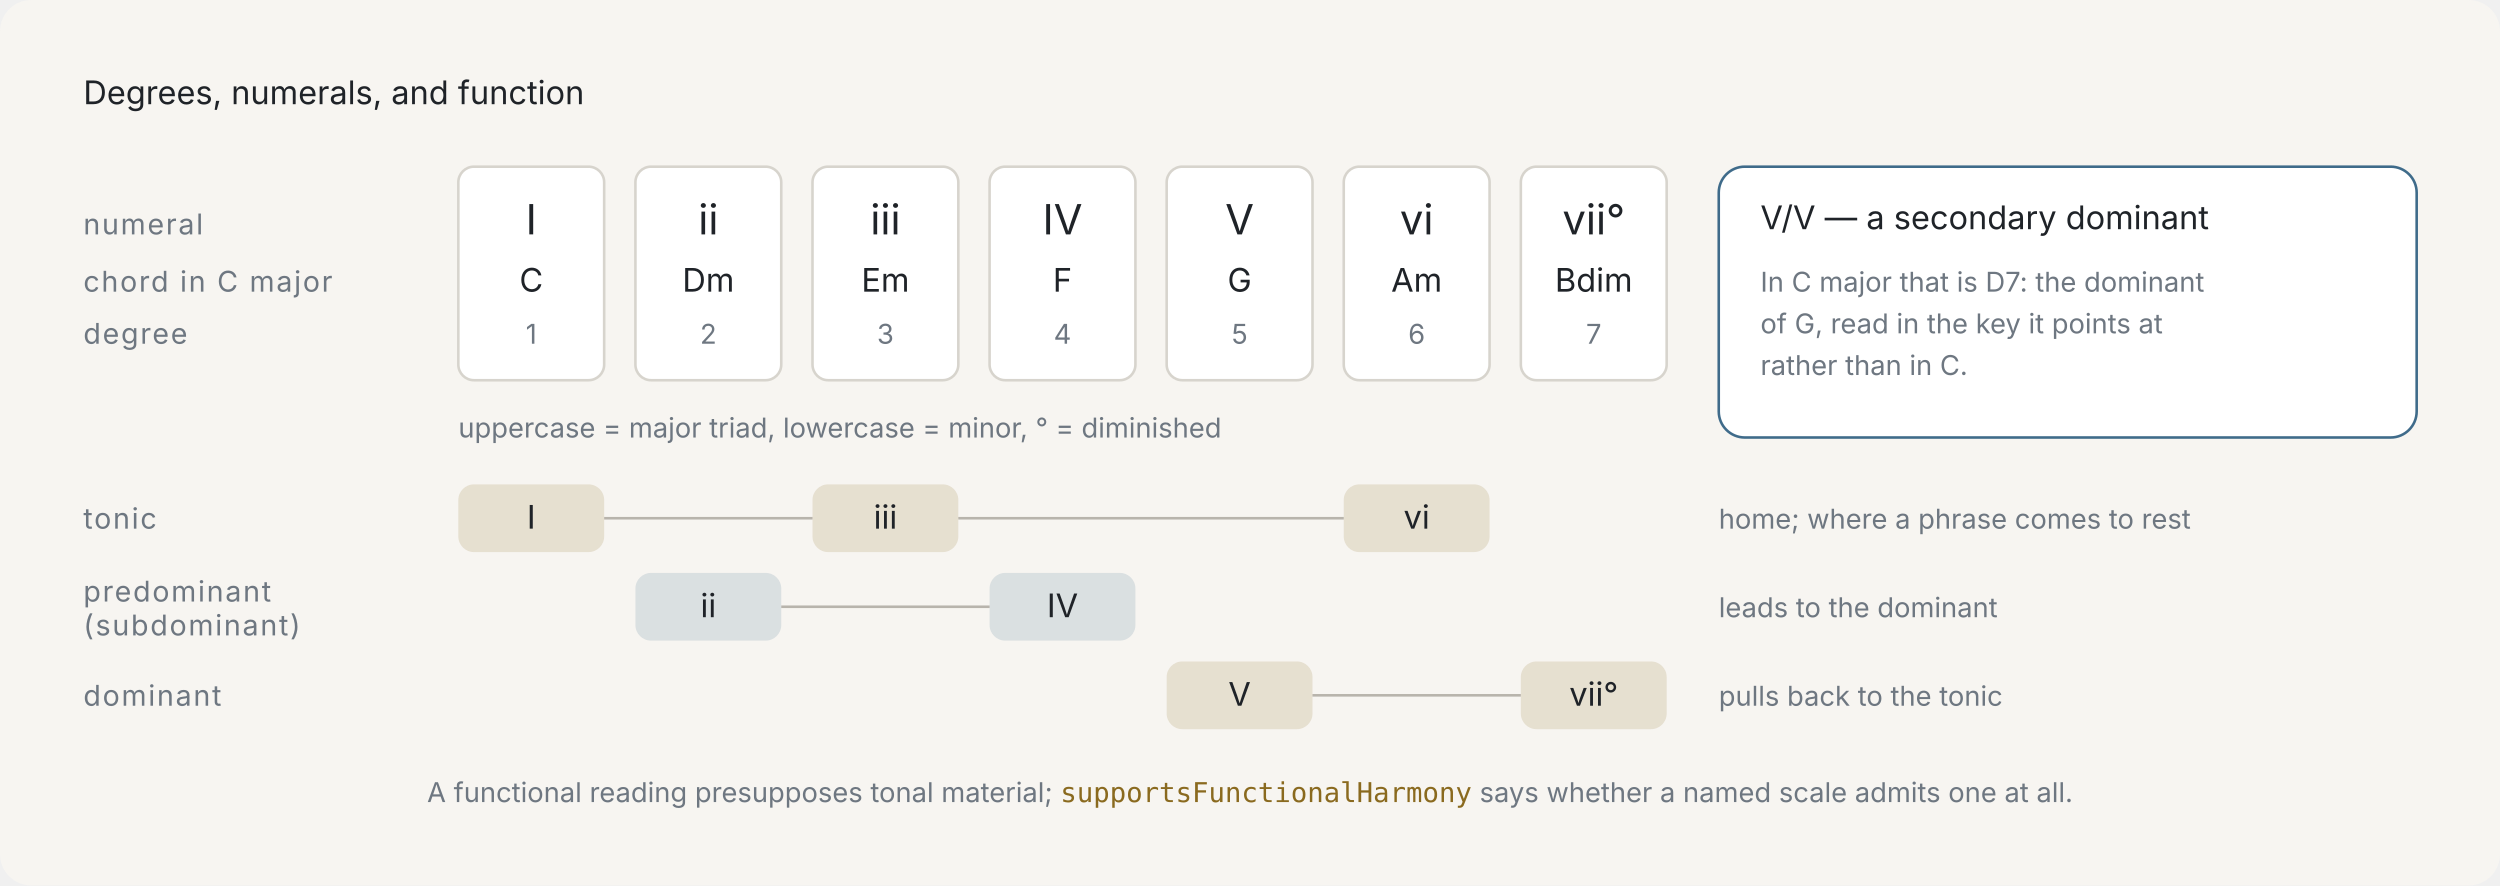
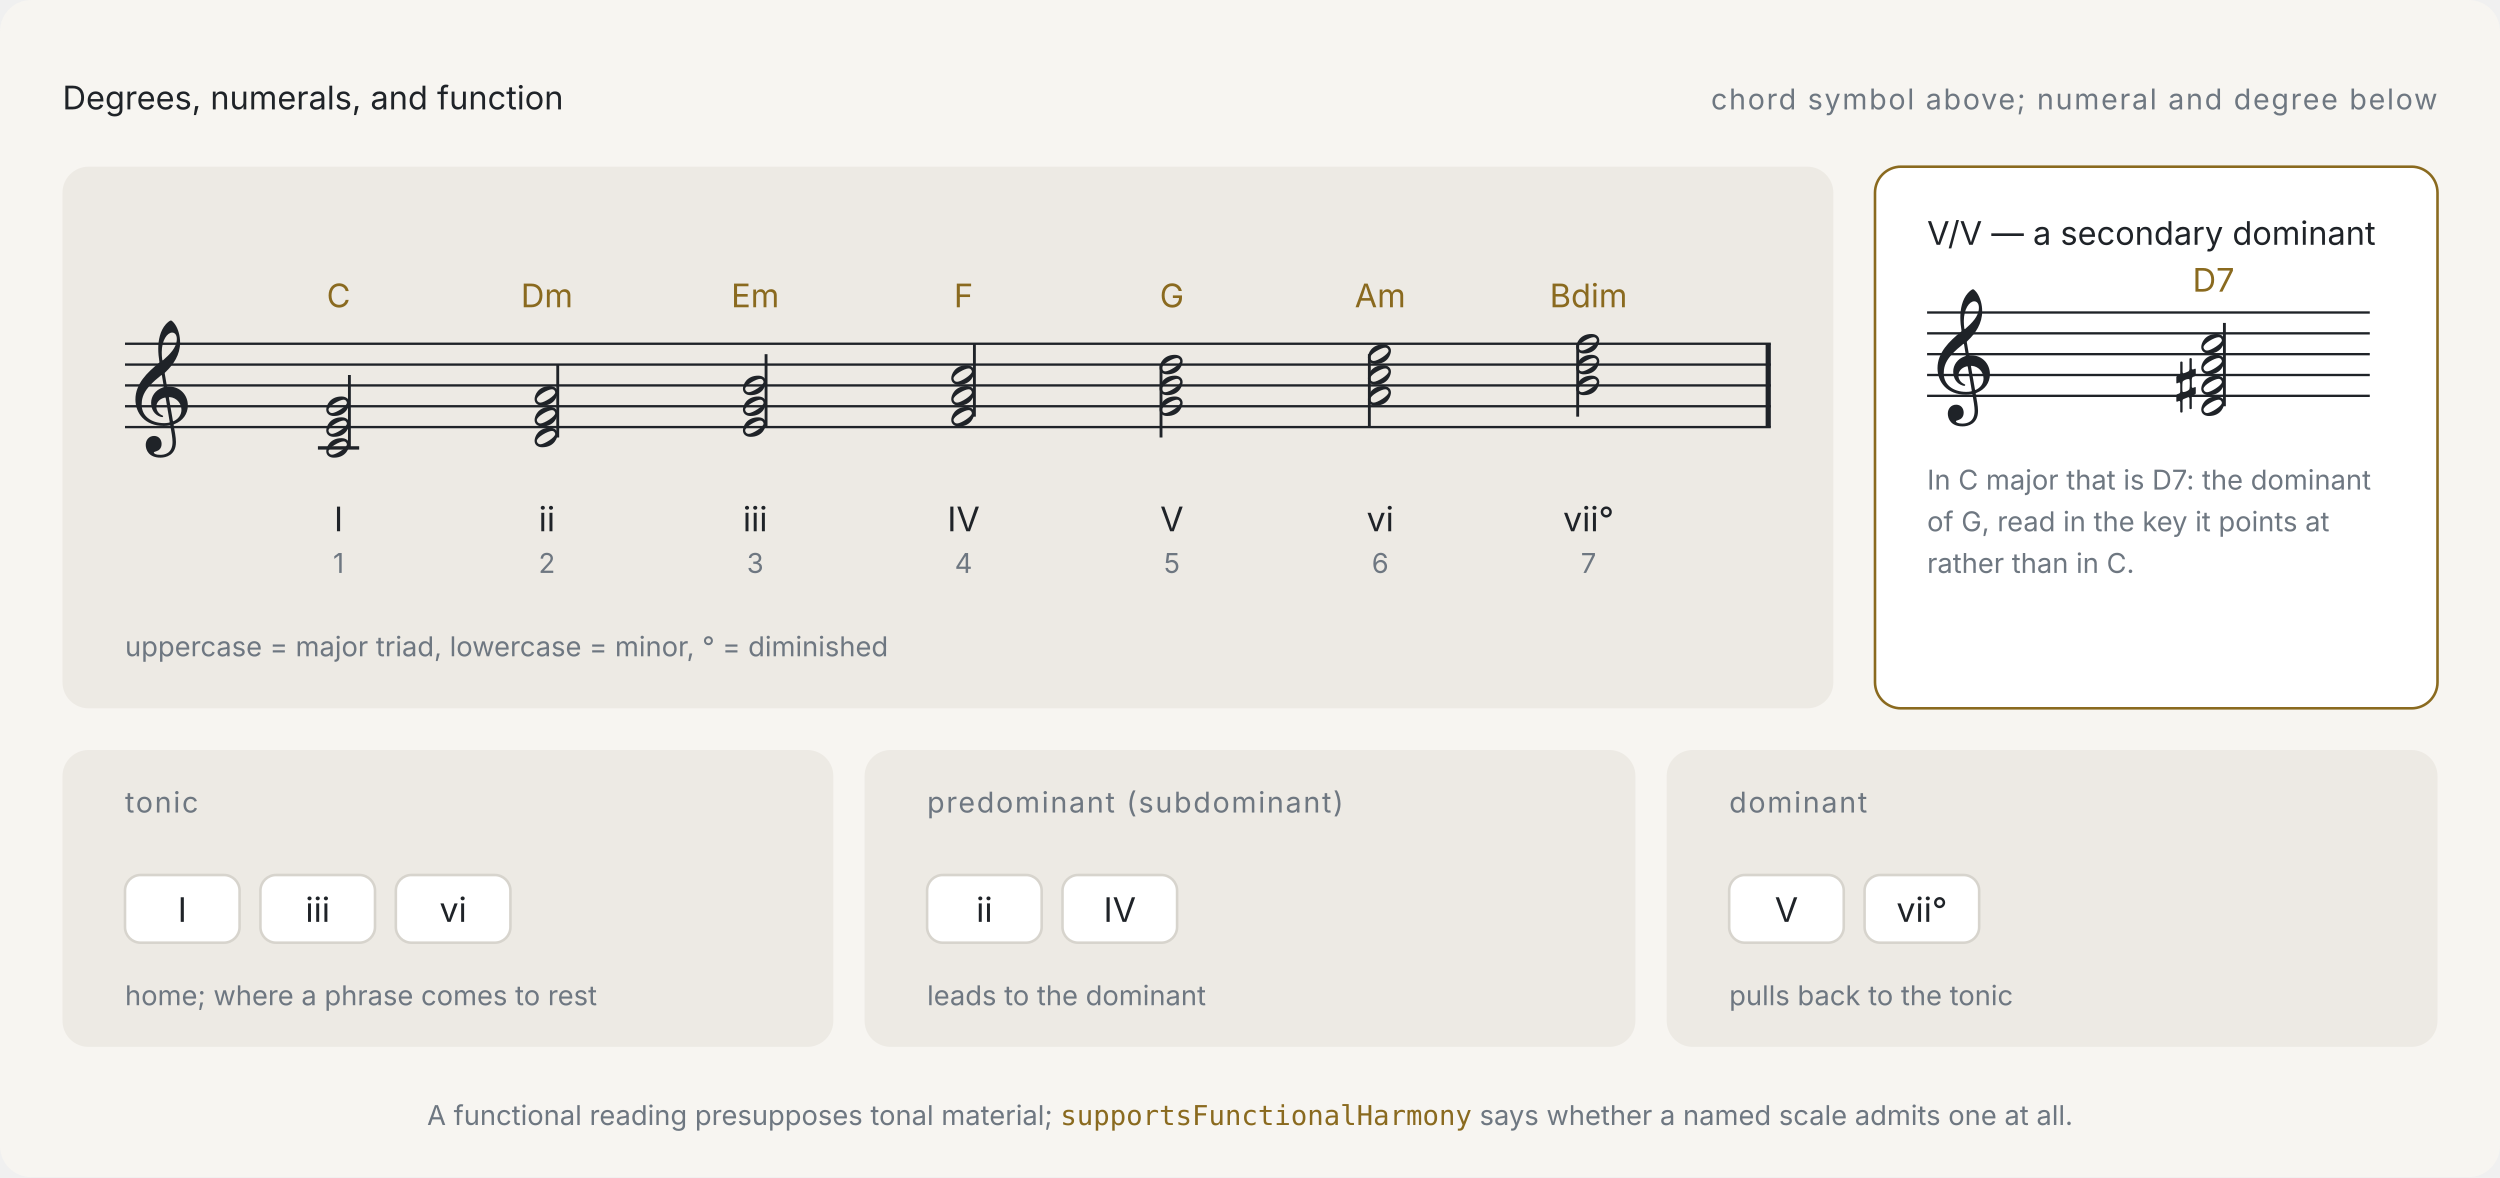
- <svg xmlns="http://www.w3.org/2000/svg" viewBox="0 0 960 340" width="960" height="340" role="img" aria-labelledby="ttl dsc">
+ <svg xmlns="http://www.w3.org/2000/svg" viewBox="0 0 960 452" width="960" height="452" role="img" aria-labelledby="ttl dsc">
  <style>
    .bg    { fill:#f7f5f1 }
    .grp   { fill:#edeae4 }
    .chip  { fill:#ffffff; stroke:#d7d4cd }
    .card  { fill:#ffffff; stroke:#8a6a1f }
    .alt   { fill:#ffffff; stroke:#3f6b8a }
-     .seam  { fill:none; stroke:#b8b4ac; stroke-dasharray:6 5 }
    .rule  { fill:none; stroke:#b8b4ac; stroke-width:1 }
    .ln    { fill:none; stroke:#8a6a1f; stroke-width:1.4 }
    .ln2   { fill:none; stroke:#3f6b8a; stroke-width:1.4 }
    .ah    { fill:#8a6a1f }
    .ah2   { fill:#3f6b8a }
-     .fill1 { fill:#8a6a1f; opacity:.16 }
-     .fill2 { fill:#3f6b8a; opacity:.16 }
    .warn  { fill:none; stroke:#a3401f; stroke-width:1.6 }
    .warnt { fill:#a3401f }
+     .staff { fill:none; stroke:#1f2328; stroke-width:.9 }
+     .bar   { fill:none; stroke:#1f2328; stroke-width:1.2 }
+     .ledger{ fill:none; stroke:#1f2328; stroke-width:1.3 }
+     .stem  { fill:none; stroke:#1f2328; stroke-width:1.1 }
+     .glyph { fill:#1f2328 }
+     .mark  { fill:#a3401f; stroke:none }
+     .markl { fill:none; stroke:#a3401f; stroke-width:1.1 }
    text   { font-family:Inter,"Helvetica Neue","Hiragino Sans","Noto Sans JP",Arial,sans-serif; fill:#1f2328 }
    .h     { font-size:12.5px }
    .lbl   { font-size:11px; fill:#6e7781; letter-spacing:.06em }
    .s     { font-size:10.5px; fill:#6e7781 }
+     .sym   { font-size:12.5px; fill:#8a6a1f }
+     .rn    { font-size:13px }
    .mono  { font-family:ui-monospace,SFMono-Regular,Menlo,Consolas,monospace; font-size:10.5px; fill:#8a6a1f }
    @media (prefers-color-scheme: dark) {
      .bg{fill:#0d1117} .grp{fill:#12171d}
      .chip{fill:#161b22;stroke:#30363d} .card{fill:#161b22;stroke:#d9b45c} .alt{fill:#161b22;stroke:#7fb3d5}
-       .seam{stroke:#484f58} .rule{stroke:#484f58}
+       .rule{stroke:#484f58}
      .ln{stroke:#d9b45c} .ln2{stroke:#7fb3d5} .ah{fill:#d9b45c} .ah2{fill:#7fb3d5}
-       .fill1{fill:#d9b45c} .fill2{fill:#7fb3d5}
-       .warn{stroke:#e08a68} .warnt{fill:#e08a68} .mono{fill:#d9b45c}
-       text{fill:#e6edf3} .lbl{fill:#8b949e} .s{fill:#8b949e}
+       .warn{stroke:#e08a68} .warnt{fill:#e08a68} .mark{fill:#e08a68} .markl{stroke:#e08a68}
+       .staff{stroke:#e6edf3} .bar{stroke:#e6edf3} .ledger{stroke:#e6edf3}
+       .stem{stroke:#e6edf3} .glyph{fill:#e6edf3}
+       text{fill:#e6edf3} .lbl{fill:#8b949e} .s{fill:#8b949e} .sym{fill:#d9b45c} .mono{fill:#d9b45c}
    }
  </style>
  <defs>
+     <path id="gClef" d="M361 262C364 243 364 244 346 238C258 208 201 129 201 44C201 -46 248 -110 316 -133C324 -136 336 -139 343 -139C351 -139 355 -134 355 -128C355 -121 347 -118 340 -115C298 -97 268 -54 268 -8C268 49 307 92 368 109C384 113 386 112 388 101L438 -197C440 -208 439 -208 424 -211C408 -214 388 -216 368 -216C193 -216 80 -119 80 20C80 79 90 158 173 252C233 319 279 356 326 394C336 402 338 401 340 390ZM470 943C503 943 530 916 530 861C530 750 435 660 356 591C349 585 345 586 343 599C339 625 337 659 337 691C337 847 409 943 470 943ZM430 103C428 115 429 118 441 117C522 110 589 42 589 -46C589 -109 551 -160 495 -188C483 -194 481 -194 479 -182ZM376 415C374 427 376 428 382 434C490 535 572 662 572 815C572 902 548 988 507 1048C492 1070 466 1098 455 1098C441 1098 410 1072 390 1050C316 968 292 843 292 739C292 681 299 616 306 575C308 563 309 561 297 551C153 432 0 289 0 87C0 -87 119 -252 364 -252C387 -252 413 -250 433 -246C444 -244 446 -243 448 -255C460 -322 475 -409 475 -456C475 -604 375 -622 316 -622C262 -622 236 -606 236 -593C236 -586 245 -583 268 -576C299 -567 335 -540 335 -482C335 -427 300 -380 239 -380C172 -380 132 -433 132 -495C132 -560 171 -658 322 -658C389 -658 519 -628 519 -458C519 -401 501 -306 490 -244C488 -232 489 -233 503 -227C604 -187 671 -102 671 11C671 139 577 252 430 252C404 252 404 252 401 270Z" />
+     <path id="noteheadHalf" d="M75 -87C54 -87 42 -76 35 -64C32 -58 29 -51 29 -44C29 5 174 84 221 84C240 84 251 75 258 63C261 57 264 51 264 44C264 1 123 -87 75 -87ZM97 -125C262 -125 295 9 295 42C295 93 254 125 196 125C47 125 0 10 0 -42C0 -95 42 -125 97 -125Z" />
+     <path id="accidentalSharp" d="M168 -45C162 -65 115 -85 92 -85C86 -85 81 -83 80 -80C78 -76 77 -54 77 -30C77 1 78 36 80 44C82 61 128 82 153 82C160 82 166 80 168 76C170 71 172 46 172 19C172 -8 170 -36 168 -45ZM237 118C244 121 249 129 249 135V206C249 211 246 214 242 214C240 214 239 214 237 213C237 213 217 205 212 204C205 204 198 209 198 217V339C198 345 192 350 184 350C174 350 168 345 168 339V209C167 199 164 186 155 180C143 173 109 159 92 155C83 155 80 167 80 175V295C80 301 73 306 66 306C56 306 50 301 50 295V160C50 146 44 136 38 133C32 130 12 122 12 122C5 120 0 112 0 106V35C0 29 3 26 8 26C12 26 31 35 34 37C35 37 36 38 37 38C44 38 50 28 50 20V-79C50 -90 45 -99 39 -102C33 -104 12 -113 12 -113C5 -115 0 -123 0 -129V-200C0 -206 3 -209 8 -209C9 -209 11 -208 12 -208C12 -208 26 -202 35 -199C36 -198 37 -198 38 -198C45 -198 50 -209 50 -214V-337C50 -343 56 -348 63 -348C73 -348 80 -343 80 -337V-198C80 -185 85 -178 90 -176L151 -151C152 -151 154 -150 155 -150C163 -150 168 -162 168 -168V-293C168 -299 174 -304 181 -304C192 -304 198 -299 198 -293V-151C198 -143 202 -131 209 -128C216 -125 237 -117 237 -117C244 -114 249 -106 249 -100V-29C249 -24 246 -21 242 -21C240 -21 239 -21 237 -22L211 -32C205 -32 198 -26 198 -14V79C198 86 203 105 211 108Z" />
    <marker id="a" markerUnits="userSpaceOnUse" markerWidth="9" markerHeight="9" refX="8" refY="4.5" orient="auto">
      <path class="ah" d="M0,0 L9,4.5 L0,9 z" />
    </marker>
    <marker id="b" markerUnits="userSpaceOnUse" markerWidth="9" markerHeight="9" refX="8" refY="4.5" orient="auto">
      <path class="ah2" d="M0,0 L9,4.5 L0,9 z" />
    </marker>
+     <marker id="w" markerUnits="userSpaceOnUse" markerWidth="9" markerHeight="9" refX="8" refY="4.5" orient="auto">
+       <path class="mark" d="M0,0 L9,4.5 L0,9 z" />
+     </marker>
  </defs>
-   <rect class="bg" x="0" y="0" width="960" height="340" rx="12" />
-   <text class="h" x="32" y="40">Degrees, numerals, and function</text>
-   <text class="lbl" x="32" y="90">numeral</text>
-   <text class="lbl" x="32" y="112">chord in C major</text>
-   <text class="lbl" x="32" y="132">degree</text>
-   <rect class="chip" x="176" y="64" width="56" height="82" rx="6" />
-   <text x="204" y="90" font-size="16" text-anchor="middle">I</text>
-   <text class="h" x="204" y="112" text-anchor="middle">C</text>
-   <text class="s" x="204" y="132" text-anchor="middle">1</text>
-   <rect class="chip" x="244" y="64" width="56" height="82" rx="6" />
-   <text x="272" y="90" font-size="16" text-anchor="middle">ii</text>
-   <text class="h" x="272" y="112" text-anchor="middle">Dm</text>
-   <text class="s" x="272" y="132" text-anchor="middle">2</text>
-   <rect class="chip" x="312" y="64" width="56" height="82" rx="6" />
-   <text x="340" y="90" font-size="16" text-anchor="middle">iii</text>
-   <text class="h" x="340" y="112" text-anchor="middle">Em</text>
-   <text class="s" x="340" y="132" text-anchor="middle">3</text>
-   <rect class="chip" x="380" y="64" width="56" height="82" rx="6" />
-   <text x="408" y="90" font-size="16" text-anchor="middle">IV</text>
-   <text class="h" x="408" y="112" text-anchor="middle">F</text>
-   <text class="s" x="408" y="132" text-anchor="middle">4</text>
-   <rect class="chip" x="448" y="64" width="56" height="82" rx="6" />
-   <text x="476" y="90" font-size="16" text-anchor="middle">V</text>
-   <text class="h" x="476" y="112" text-anchor="middle">G</text>
-   <text class="s" x="476" y="132" text-anchor="middle">5</text>
-   <rect class="chip" x="516" y="64" width="56" height="82" rx="6" />
-   <text x="544" y="90" font-size="16" text-anchor="middle">vi</text>
-   <text class="h" x="544" y="112" text-anchor="middle">Am</text>
-   <text class="s" x="544" y="132" text-anchor="middle">6</text>
-   <rect class="chip" x="584" y="64" width="56" height="82" rx="6" />
-   <text x="612" y="90" font-size="16" text-anchor="middle">vii°</text>
-   <text class="h" x="612" y="112" text-anchor="middle">Bdim</text>
-   <text class="s" x="612" y="132" text-anchor="middle">7</text>
-   <text class="s" x="176" y="168">uppercase = major triad, lowercase = minor, ° = diminished</text>
-   <rect class="alt" x="660" y="64" width="268" height="104" rx="10" />
-   <text class="h" x="676" y="88">V/V — a secondary dominant</text>
-   <text class="s" x="676" y="112">In C major that is D7: the dominant</text>
-   <text class="s" x="676" y="128">of G, read in the key it points at</text>
-   <text class="s" x="676" y="144">rather than in C.</text>
-   <text class="lbl" x="32" y="203">tonic</text>
-   <line class="rule" x1="232" y1="199" x2="312" y2="199" />
-   <line class="rule" x1="368" y1="199" x2="516" y2="199" />
-   <rect class="fill1" x="176" y="186" width="56" height="26" rx="6" />
-   <text class="h" x="204" y="203" text-anchor="middle">I</text>
-   <rect class="fill1" x="312" y="186" width="56" height="26" rx="6" />
-   <text class="h" x="340" y="203" text-anchor="middle">iii</text>
-   <rect class="fill1" x="516" y="186" width="56" height="26" rx="6" />
-   <text class="h" x="544" y="203" text-anchor="middle">vi</text>
-   <text class="s" x="660" y="203">home; where a phrase comes to rest</text>
-   <text class="lbl" x="32" y="231">predominant</text>
-   <text class="lbl" x="32" y="244">(subdominant)</text>
-   <line class="rule" x1="300" y1="233" x2="380" y2="233" />
-   <rect class="fill2" x="244" y="220" width="56" height="26" rx="6" />
-   <text class="h" x="272" y="237" text-anchor="middle">ii</text>
-   <rect class="fill2" x="380" y="220" width="56" height="26" rx="6" />
-   <text class="h" x="408" y="237" text-anchor="middle">IV</text>
-   <text class="s" x="660" y="237">leads to the dominant</text>
-   <text class="lbl" x="32" y="271">dominant</text>
-   <line class="rule" x1="504" y1="267" x2="584" y2="267" />
-   <rect class="fill1" x="448" y="254" width="56" height="26" rx="6" />
-   <text class="h" x="476" y="271" text-anchor="middle">V</text>
-   <rect class="fill1" x="584" y="254" width="56" height="26" rx="6" />
-   <text class="h" x="612" y="271" text-anchor="middle">vii°</text>
-   <text class="s" x="660" y="271">pulls back to the tonic</text>
-   <text class="s" x="480" y="308" text-anchor="middle">A functional reading presupposes tonal material; <tspan class="mono">supportsFunctionalHarmony</tspan> says whether a named scale admits one at all.</text>
+   <rect class="bg" x="0" y="0" width="960" height="452" rx="12" />
+   <text class="h" x="24" y="42">Degrees, numerals, and function</text>
+   <text class="lbl" x="936" y="42" text-anchor="end">chord symbol above; numeral and degree below</text>
+   <rect class="grp" x="24" y="64" width="680" height="208" rx="10" />
+   <text class="sym" x="130" y="118" text-anchor="middle">C</text>
+   <text class="sym" x="210" y="118" text-anchor="middle">Dm</text>
+   <text class="sym" x="290" y="118" text-anchor="middle">Em</text>
+   <text class="sym" x="370" y="118" text-anchor="middle">F</text>
+   <text class="sym" x="450" y="118" text-anchor="middle">G</text>
+   <text class="sym" x="530" y="118" text-anchor="middle">Am</text>
+   <text class="sym" x="610" y="118" text-anchor="middle">Bdim</text>
+   <g class="glyph">
+     <path class="staff" d="M48 132H680M48 140H680M48 148H680M48 156H680M48 164H680" />
+     <use href="#gClef" transform="translate(52 156) scale(0.03 -0.03)" />
+     <path class="bar" style="stroke-width:2" d="M679 132V164" />
+     <use href="#noteheadHalf" transform="translate(125.28 172) scale(0.03 -0.03)" />
+     <use href="#noteheadHalf" transform="translate(125.28 164) scale(0.03 -0.03)" />
+     <use href="#noteheadHalf" transform="translate(125.28 156) scale(0.03 -0.03)" />
+     <path class="ledger" d="M122.08 172h15.84" />
+     <path class="stem" d="M134.17 172V144" />
+     <use href="#noteheadHalf" transform="translate(205.28 168) scale(0.03 -0.03)" />
+     <use href="#noteheadHalf" transform="translate(205.28 160) scale(0.03 -0.03)" />
+     <use href="#noteheadHalf" transform="translate(205.28 152) scale(0.03 -0.03)" />
+     <path class="stem" d="M214.17 168V140" />
+     <use href="#noteheadHalf" transform="translate(285.28 164) scale(0.03 -0.03)" />
+     <use href="#noteheadHalf" transform="translate(285.28 156) scale(0.03 -0.03)" />
+     <use href="#noteheadHalf" transform="translate(285.28 148) scale(0.03 -0.03)" />
+     <path class="stem" d="M294.17 164V136" />
+     <use href="#noteheadHalf" transform="translate(365.28 160) scale(0.03 -0.03)" />
+     <use href="#noteheadHalf" transform="translate(365.28 152) scale(0.03 -0.03)" />
+     <use href="#noteheadHalf" transform="translate(365.28 144) scale(0.03 -0.03)" />
+     <path class="stem" d="M374.17 160V132" />
+     <use href="#noteheadHalf" transform="translate(445.28 156) scale(0.03 -0.03)" />
+     <use href="#noteheadHalf" transform="translate(445.28 148) scale(0.03 -0.03)" />
+     <use href="#noteheadHalf" transform="translate(445.28 140) scale(0.03 -0.03)" />
+     <path class="stem" d="M445.83 140V168" />
+     <use href="#noteheadHalf" transform="translate(525.28 152) scale(0.03 -0.03)" />
+     <use href="#noteheadHalf" transform="translate(525.28 144) scale(0.03 -0.03)" />
+     <use href="#noteheadHalf" transform="translate(525.28 136) scale(0.03 -0.03)" />
+     <path class="stem" d="M525.83 136V164" />
+     <use href="#noteheadHalf" transform="translate(605.28 148) scale(0.03 -0.03)" />
+     <use href="#noteheadHalf" transform="translate(605.28 140) scale(0.03 -0.03)" />
+     <use href="#noteheadHalf" transform="translate(605.28 132) scale(0.03 -0.03)" />
+     <path class="stem" d="M605.83 132V160" />
+   </g>
+   <text class="rn" x="130" y="204" text-anchor="middle">I</text>
+   <text class="s" x="130" y="220" text-anchor="middle">1</text>
+   <text class="rn" x="210" y="204" text-anchor="middle">ii</text>
+   <text class="s" x="210" y="220" text-anchor="middle">2</text>
+   <text class="rn" x="290" y="204" text-anchor="middle">iii</text>
+   <text class="s" x="290" y="220" text-anchor="middle">3</text>
+   <text class="rn" x="370" y="204" text-anchor="middle">IV</text>
+   <text class="s" x="370" y="220" text-anchor="middle">4</text>
+   <text class="rn" x="450" y="204" text-anchor="middle">V</text>
+   <text class="s" x="450" y="220" text-anchor="middle">5</text>
+   <text class="rn" x="530" y="204" text-anchor="middle">vi</text>
+   <text class="s" x="530" y="220" text-anchor="middle">6</text>
+   <text class="rn" x="610" y="204" text-anchor="middle">vii°</text>
+   <text class="s" x="610" y="220" text-anchor="middle">7</text>
+   <text class="s" x="48" y="252">uppercase = major triad, lowercase = minor, ° = diminished</text>
+   <rect class="card" x="720" y="64" width="216" height="208" rx="10" />
+   <text class="h" x="740" y="94">V/V — a secondary dominant</text>
+   <text class="sym" x="850" y="112" text-anchor="middle">D7</text>
+   <g class="glyph">
+     <path class="staff" d="M740 120H910M740 128H910M740 136H910M740 144H910M740 152H910" />
+     <use href="#gClef" transform="translate(744 144) scale(0.03 -0.03)" />
+     <use href="#noteheadHalf" transform="translate(845.28 156) scale(0.03 -0.03)" />
+     <use href="#noteheadHalf" transform="translate(845.28 148) scale(0.03 -0.03)" />
+     <use href="#noteheadHalf" transform="translate(845.28 140) scale(0.03 -0.03)" />
+     <use href="#noteheadHalf" transform="translate(845.28 132) scale(0.03 -0.03)" />
+     <use href="#accidentalSharp" transform="translate(835.71 148) scale(0.03 -0.03)" />
+     <path class="stem" d="M854.17 156V124" />
+   </g>
+   <text class="s" x="740" y="188">In C major that is D7: the dominant</text>
+   <text class="s" x="740" y="204">of G, read in the key it points at</text>
+   <text class="s" x="740" y="220">rather than in C.</text>
+   <rect class="grp" x="24" y="288" width="296" height="114" rx="10" />
+   <text class="lbl" x="48" y="312">tonic</text>
+   <rect class="chip" x="48" y="336" width="44" height="26" rx="6" />
+   <text class="rn" x="70" y="354" text-anchor="middle">I</text>
+   <rect class="chip" x="100" y="336" width="44" height="26" rx="6" />
+   <text class="rn" x="122" y="354" text-anchor="middle">iii</text>
+   <rect class="chip" x="152" y="336" width="44" height="26" rx="6" />
+   <text class="rn" x="174" y="354" text-anchor="middle">vi</text>
+   <text class="s" x="48" y="386">home; where a phrase comes to rest</text>
+   <rect class="grp" x="332" y="288" width="296" height="114" rx="10" />
+   <text class="lbl" x="356" y="312">predominant (subdominant)</text>
+   <rect class="chip" x="356" y="336" width="44" height="26" rx="6" />
+   <text class="rn" x="378" y="354" text-anchor="middle">ii</text>
+   <rect class="chip" x="408" y="336" width="44" height="26" rx="6" />
+   <text class="rn" x="430" y="354" text-anchor="middle">IV</text>
+   <text class="s" x="356" y="386">leads to the dominant</text>
+   <rect class="grp" x="640" y="288" width="296" height="114" rx="10" />
+   <text class="lbl" x="664" y="312">dominant</text>
+   <rect class="chip" x="664" y="336" width="44" height="26" rx="6" />
+   <text class="rn" x="686" y="354" text-anchor="middle">V</text>
+   <rect class="chip" x="716" y="336" width="44" height="26" rx="6" />
+   <text class="rn" x="738" y="354" text-anchor="middle">vii°</text>
+   <text class="s" x="664" y="386">pulls back to the tonic</text>
+   <text class="s" x="480" y="432" text-anchor="middle">A functional reading presupposes tonal material; <tspan class="mono">supportsFunctionalHarmony</tspan> says whether a named scale admits one at all.</text>
</svg>
